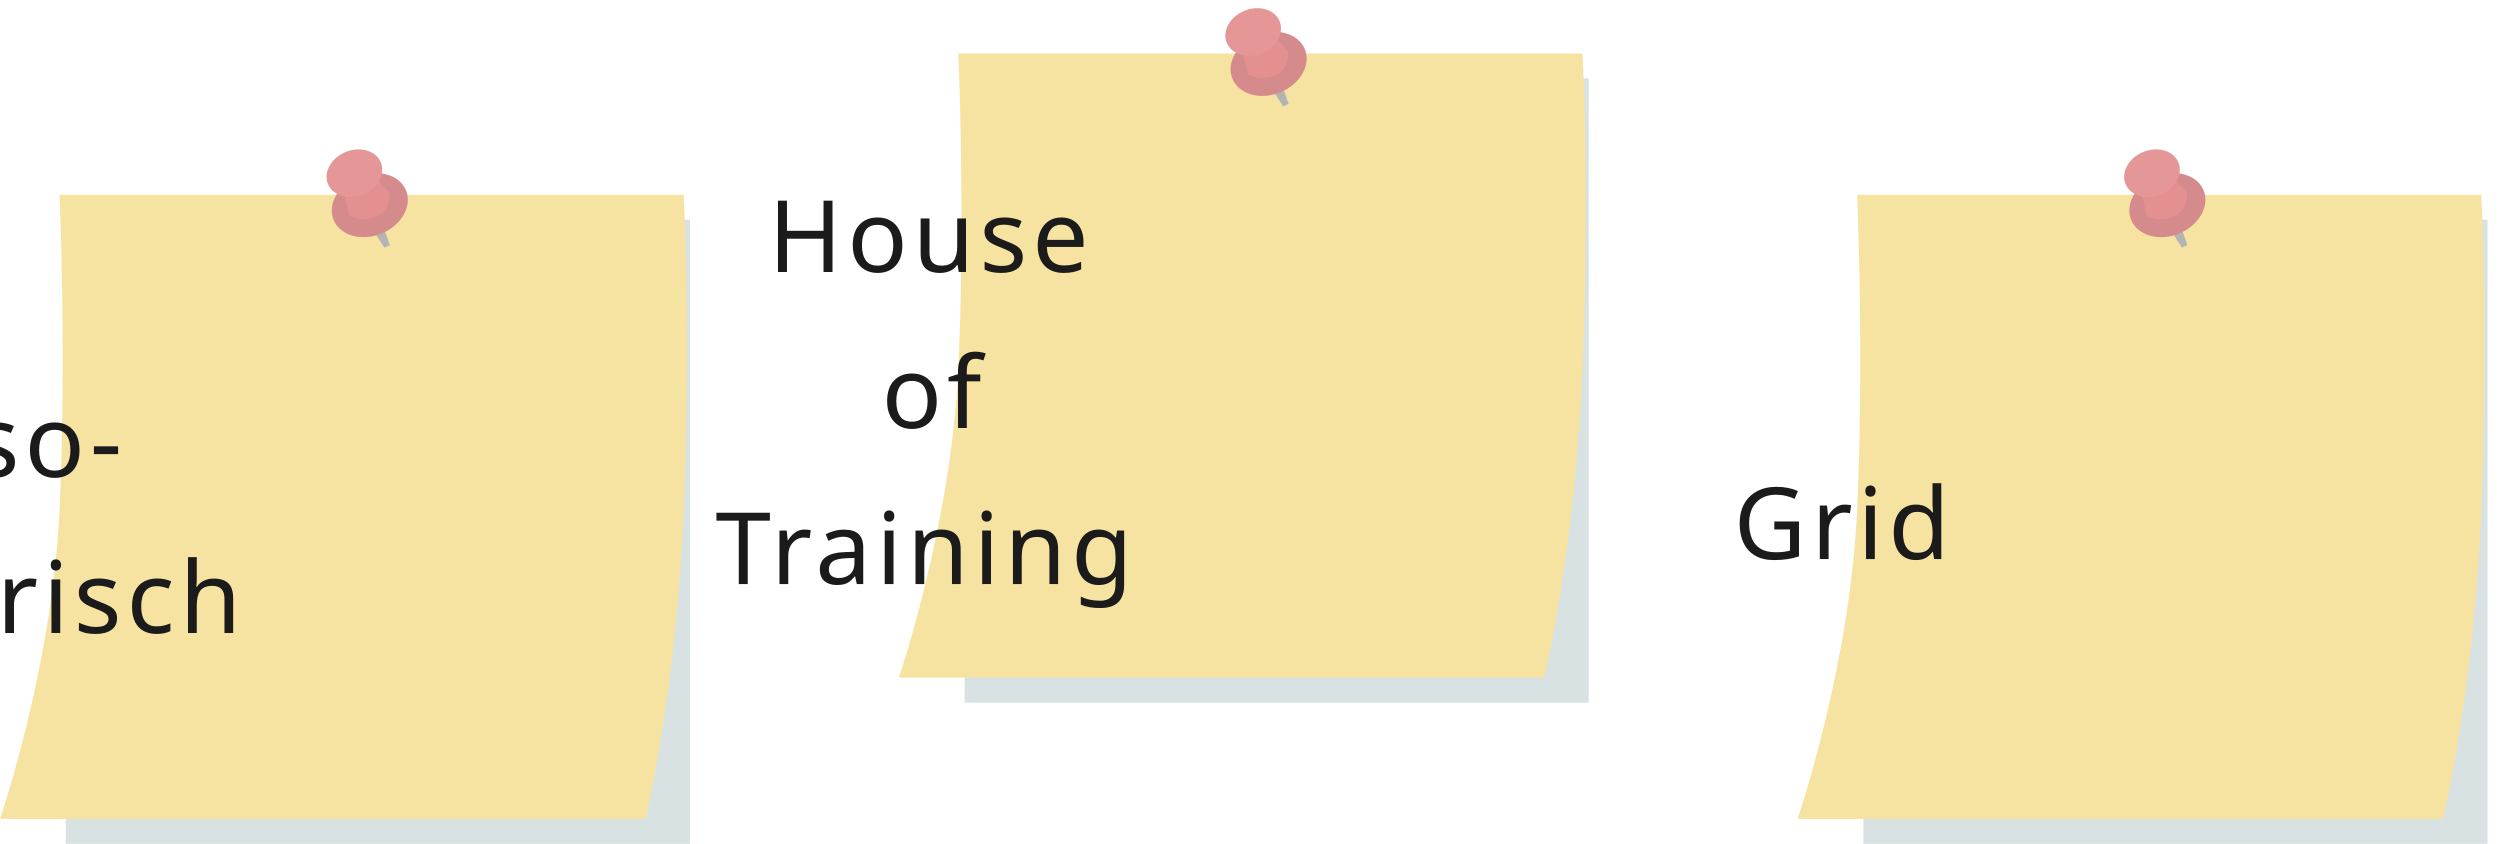
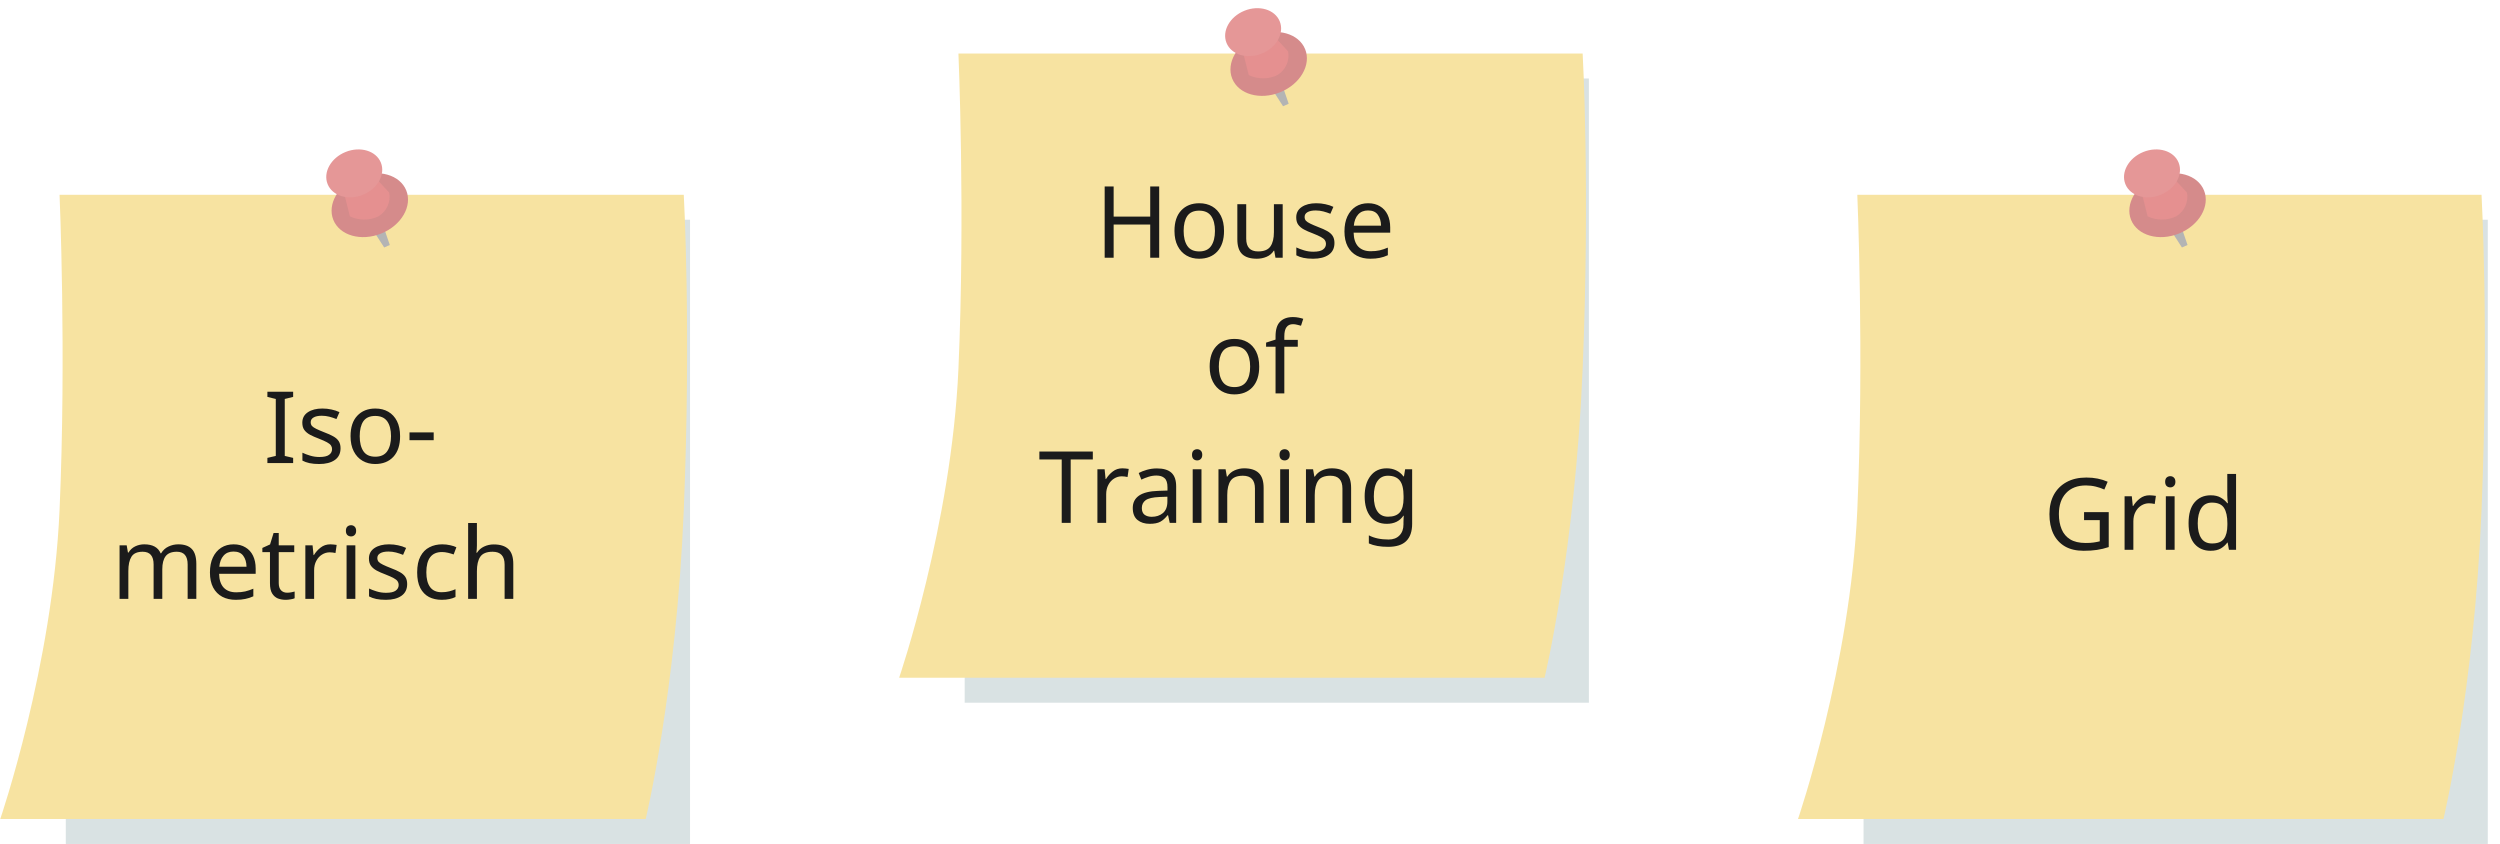
- <svg xmlns="http://www.w3.org/2000/svg" width="400.541" height="135.202" viewBox="0 0 400.541 135.202">
+ <svg xmlns="http://www.w3.org/2000/svg" version="1.1" id="Layer_1" x="0px" y="0px" viewBox="0 0 400.5 135.2" style="enable-background:new 0 0 400.5 135.2;" xml:space="preserve">
+   <style type="text/css">
+ 	.st0{fill:#D9E2E3;}
+ 	.st1{fill:#F7E3A1;}
+ 	.st2{fill:#B4B4B4;}
+ 	.st3{fill:#D58B8B;}
+ 	.st4{fill:#E59090;}
+ 	.st5{fill:#E59797;}
+ 	.st6{fill:#1B1B1B;}
+ 	.st7{font-family:'Poppins-Regular';}
+ 	.st8{font-size:16px;}
+ </style>
  <g id="notes-maud-week3" transform="translate(-550.459 -777)">
-     <g id="Group_89" data-name="Group 89" transform="translate(131 -29.425)">
-       <g id="Group_51" data-name="Group 51" transform="translate(28 27.627)">
-         <rect id="Rectangle_118" data-name="Rectangle 118" width="100" height="100" transform="translate(402 814)" fill="#d9e2e3" />
-         <g id="Group_50" data-name="Group 50">
-           <path id="Path_511" data-name="Path 511" d="M0,0H100s1.184,21.351,0,50.525S93.864,100,93.864,100H-9.541S-1.136,75.525,0,50.525,0,0,0,0Z" transform="translate(401 810)" fill="#f7e3a1" />
-           <g id="Group_49" data-name="Group 49" transform="translate(-4.895 4.846)">
-             <path id="Subtraction_1" data-name="Subtraction 1" d="M4.52,6.849h0L0,1.452,2.238,0,5.344,6.354l-.823.495Z" transform="translate(454.283 806.281) rotate(7)" fill="#b4b4b4" />
-             <ellipse id="Ellipse_55" data-name="Ellipse 55" cx="6.266" cy="4.924" rx="6.266" ry="4.924" transform="translate(447.951 804.599) rotate(-22)" fill="#d58b8b" />
-             <path id="Path_512" data-name="Path 512" d="M.317-2.793,4.123,1.261A3.507,3.507,0,0,1,2.375,5.018a5.082,5.082,0,0,1-4.613,0L-3.582-.495Z" transform="translate(454.566 803.488)" fill="#e59090" />
-             <ellipse id="Ellipse_54" data-name="Ellipse 54" cx="4.575" cy="3.673" rx="4.575" ry="3.673" transform="translate(447.515 800.007) rotate(-22)" fill="#e59797" />
+     <g id="Group_89" transform="translate(131 -29.425)">
+       <g id="Group_51" transform="translate(28 27.627)">
+         <rect id="Rectangle_118" x="402" y="814" class="st0" width="100" height="100" />
+         <g id="Group_50">
+           <path id="Path_511" class="st1" d="M401,810h100c0,0,1.2,21.4,0,50.5c-1.2,29.2-6.1,49.5-6.1,49.5H391.5c0,0,8.4-24.5,9.5-49.5      S401,810,401,810z" />
+           <g id="Group_49" transform="translate(-4.895 4.846)">
+             <path id="Subtraction_1" class="st2" d="M457.9,813.6L457.9,813.6l-3.8-5.9l2.4-1.2l2.3,6.7L457.9,813.6L457.9,813.6z" />
+             <ellipse id="Ellipse_55" transform="matrix(0.9272 -0.3746 0.3746 0.9272 -269.0636 229.422)" class="st3" cx="455.6" cy="806.8" rx="6.3" ry="4.9" />
+             <path id="Path_512" class="st4" d="M454.9,800.7l3.8,4.1c0.3,1.5-0.4,3-1.7,3.8c-1.4,0.7-3.2,0.7-4.6,0L451,803L454.9,800.7z" />
+             <ellipse id="Ellipse_54" transform="matrix(0.9272 -0.3746 0.3746 0.9272 -267.3262 228.1231)" class="st5" cx="453.1" cy="801.7" rx="4.6" ry="3.7" />
          </g>
        </g>
      </g>
-       <text id="Iso-metrisch" transform="translate(425 865.839)" fill="#1b1b1b" font-size="16" font-family="Poppins-Regular, Poppins" letter-spacing="0.05em">
-         <tspan x="-16.304" y="17">Iso-</tspan>
-         <tspan x="-38.224" y="42">metrisch</tspan>
-       </text>
+       <text transform="matrix(1 0 0 1 461.6551 880.6049)" class="st6 st7 st8">Iso-</text>
+       <text transform="matrix(1 0 0 1 437.2543 902.3607)" class="st6 st7 st8">metrisch</text>
    </g>
-     <g id="Group_90" data-name="Group 90" transform="translate(131 -29.425)">
-       <g id="Group_55" data-name="Group 55" transform="translate(172 5)">
-         <rect id="Rectangle_118-2" data-name="Rectangle 118" width="100" height="100" transform="translate(402 814)" fill="#d9e2e3" />
-         <g id="Group_50-2" data-name="Group 50">
-           <path id="Path_511-2" data-name="Path 511" d="M0,0H100s1.184,21.351,0,50.525S93.864,100,93.864,100H-9.541S-1.136,75.525,0,50.525,0,0,0,0Z" transform="translate(401 810)" fill="#f7e3a1" />
-           <g id="Group_49-2" data-name="Group 49" transform="translate(-4.895 4.846)">
-             <path id="Subtraction_1-2" data-name="Subtraction 1" d="M4.52,6.849h0L0,1.452,2.238,0,5.344,6.354l-.823.495Z" transform="translate(454.283 806.281) rotate(7)" fill="#b4b4b4" />
-             <ellipse id="Ellipse_55-2" data-name="Ellipse 55" cx="6.266" cy="4.924" rx="6.266" ry="4.924" transform="translate(447.951 804.599) rotate(-22)" fill="#d58b8b" />
-             <path id="Path_512-2" data-name="Path 512" d="M.317-2.793,4.123,1.261A3.507,3.507,0,0,1,2.375,5.018a5.082,5.082,0,0,1-4.613,0L-3.582-.495Z" transform="translate(454.566 803.488)" fill="#e59090" />
-             <ellipse id="Ellipse_54-2" data-name="Ellipse 54" cx="4.575" cy="3.673" rx="4.575" ry="3.673" transform="translate(447.515 800.007) rotate(-22)" fill="#e59797" />
+     <g id="Group_90" transform="translate(131 -29.425)">
+       <g id="Group_55" transform="translate(172 5)">
+         <rect id="Rectangle_118-2" x="402" y="814" class="st0" width="100" height="100" />
+         <g id="Group_50-2">
+           <path id="Path_511-2" class="st1" d="M401,810h100c0,0,1.2,21.4,0,50.5c-1.2,29.2-6.1,49.5-6.1,49.5H391.5      c0,0,8.4-24.5,9.5-49.5S401,810,401,810z" />
+           <g id="Group_49-2" transform="translate(-4.895 4.846)">
+             <path id="Subtraction_1-2" class="st2" d="M457.9,813.6L457.9,813.6l-3.8-5.9l2.4-1.2l2.3,6.7L457.9,813.6L457.9,813.6z" />
+             <ellipse id="Ellipse_55-2" transform="matrix(0.9272 -0.3746 0.3746 0.9272 -269.0636 229.422)" class="st3" cx="455.6" cy="806.8" rx="6.3" ry="4.9" />
+             <path id="Path_512-2" class="st4" d="M454.9,800.7l3.8,4.1c0.3,1.5-0.4,3-1.7,3.8c-1.4,0.7-3.2,0.7-4.6,0L451,803L454.9,800.7z       " />
+             <ellipse id="Ellipse_54-2" transform="matrix(0.9272 -0.3746 0.3746 0.9272 -267.3262 228.1231)" class="st5" cx="453.1" cy="801.7" rx="4.6" ry="3.7" />
          </g>
        </g>
      </g>
-       <text id="House_of_Training" data-name="House of Training" transform="translate(569 833)" fill="#1b1b1b" font-size="16" font-family="Poppins-Regular, Poppins" letter-spacing="0.05em">
-         <tspan x="-26.44" y="17">House</tspan>
-         <tspan x="-8.28" y="42">of</tspan>
-         <tspan x="-34.912" y="67">Training</tspan>
-       </text>
+       <text transform="matrix(1 0 0 1 594.8798 847.7182)" class="st6 st7 st8">House</text>
+       <text transform="matrix(1 0 0 1 612.3721 869.4526)" class="st6 st7 st8">of</text>
+       <text transform="matrix(1 0 0 1 585.8104 890.1846)" class="st6 st7 st8">Training</text>
    </g>
-     <g id="Group_91" data-name="Group 91" transform="translate(131 -29.425)">
-       <g id="Group_56" data-name="Group 56" transform="translate(316 27.627)">
-         <rect id="Rectangle_118-3" data-name="Rectangle 118" width="100" height="100" transform="translate(402 814)" fill="#d9e2e3" />
-         <g id="Group_50-3" data-name="Group 50">
-           <path id="Path_511-3" data-name="Path 511" d="M0,0H100s1.184,21.351,0,50.525S93.864,100,93.864,100H-9.541S-1.136,75.525,0,50.525,0,0,0,0Z" transform="translate(401 810)" fill="#f7e3a1" />
-           <g id="Group_49-3" data-name="Group 49" transform="translate(-4.895 4.846)">
-             <path id="Subtraction_1-3" data-name="Subtraction 1" d="M4.52,6.849h0L0,1.452,2.238,0,5.344,6.354l-.823.495Z" transform="translate(454.283 806.281) rotate(7)" fill="#b4b4b4" />
-             <ellipse id="Ellipse_55-3" data-name="Ellipse 55" cx="6.266" cy="4.924" rx="6.266" ry="4.924" transform="translate(447.951 804.599) rotate(-22)" fill="#d58b8b" />
-             <path id="Path_512-3" data-name="Path 512" d="M.317-2.793,4.123,1.261A3.507,3.507,0,0,1,2.375,5.018a5.082,5.082,0,0,1-4.613,0L-3.582-.495Z" transform="translate(454.566 803.488)" fill="#e59090" />
-             <ellipse id="Ellipse_54-3" data-name="Ellipse 54" cx="4.575" cy="3.673" rx="4.575" ry="3.673" transform="translate(447.515 800.007) rotate(-22)" fill="#e59797" />
+     <g id="Group_91" transform="translate(131 -29.425)">
+       <g id="Group_56" transform="translate(316 27.627)">
+         <rect id="Rectangle_118-3" x="402" y="814" class="st0" width="100" height="100" />
+         <g id="Group_50-3">
+           <path id="Path_511-3" class="st1" d="M401,810h100c0,0,1.2,21.4,0,50.5c-1.2,29.2-6.1,49.5-6.1,49.5H391.5      c0,0,8.4-24.5,9.5-49.5S401,810,401,810z" />
+           <g id="Group_49-3" transform="translate(-4.895 4.846)">
+             <path id="Subtraction_1-3" class="st2" d="M457.9,813.6L457.9,813.6l-3.8-5.9l2.4-1.2l2.3,6.7L457.9,813.6L457.9,813.6z" />
+             <ellipse id="Ellipse_55-3" transform="matrix(0.9272 -0.3746 0.3746 0.9272 -269.0636 229.422)" class="st3" cx="455.6" cy="806.8" rx="6.3" ry="4.9" />
+             <path id="Path_512-3" class="st4" d="M454.9,800.7l3.8,4.1c0.3,1.5-0.4,3-1.7,3.8c-1.4,0.7-3.2,0.7-4.6,0L451,803L454.9,800.7z       " />
+             <ellipse id="Ellipse_54-3" transform="matrix(0.9272 -0.3746 0.3746 0.9272 -267.3262 228.1231)" class="st5" cx="453.1" cy="801.7" rx="4.6" ry="3.7" />
          </g>
        </g>
      </g>
-       <text id="Grid" transform="translate(715 879)" fill="#1b1b1b" font-size="16" font-family="Poppins-Regular, Poppins" letter-spacing="0.05em">
-         <tspan x="-17.784" y="17">Grid</tspan>
-       </text>
+       <text transform="matrix(1 0 0 1 746.8093 894.5045)" class="st6 st7 st8">Grid</text>
    </g>
  </g>
</svg>
